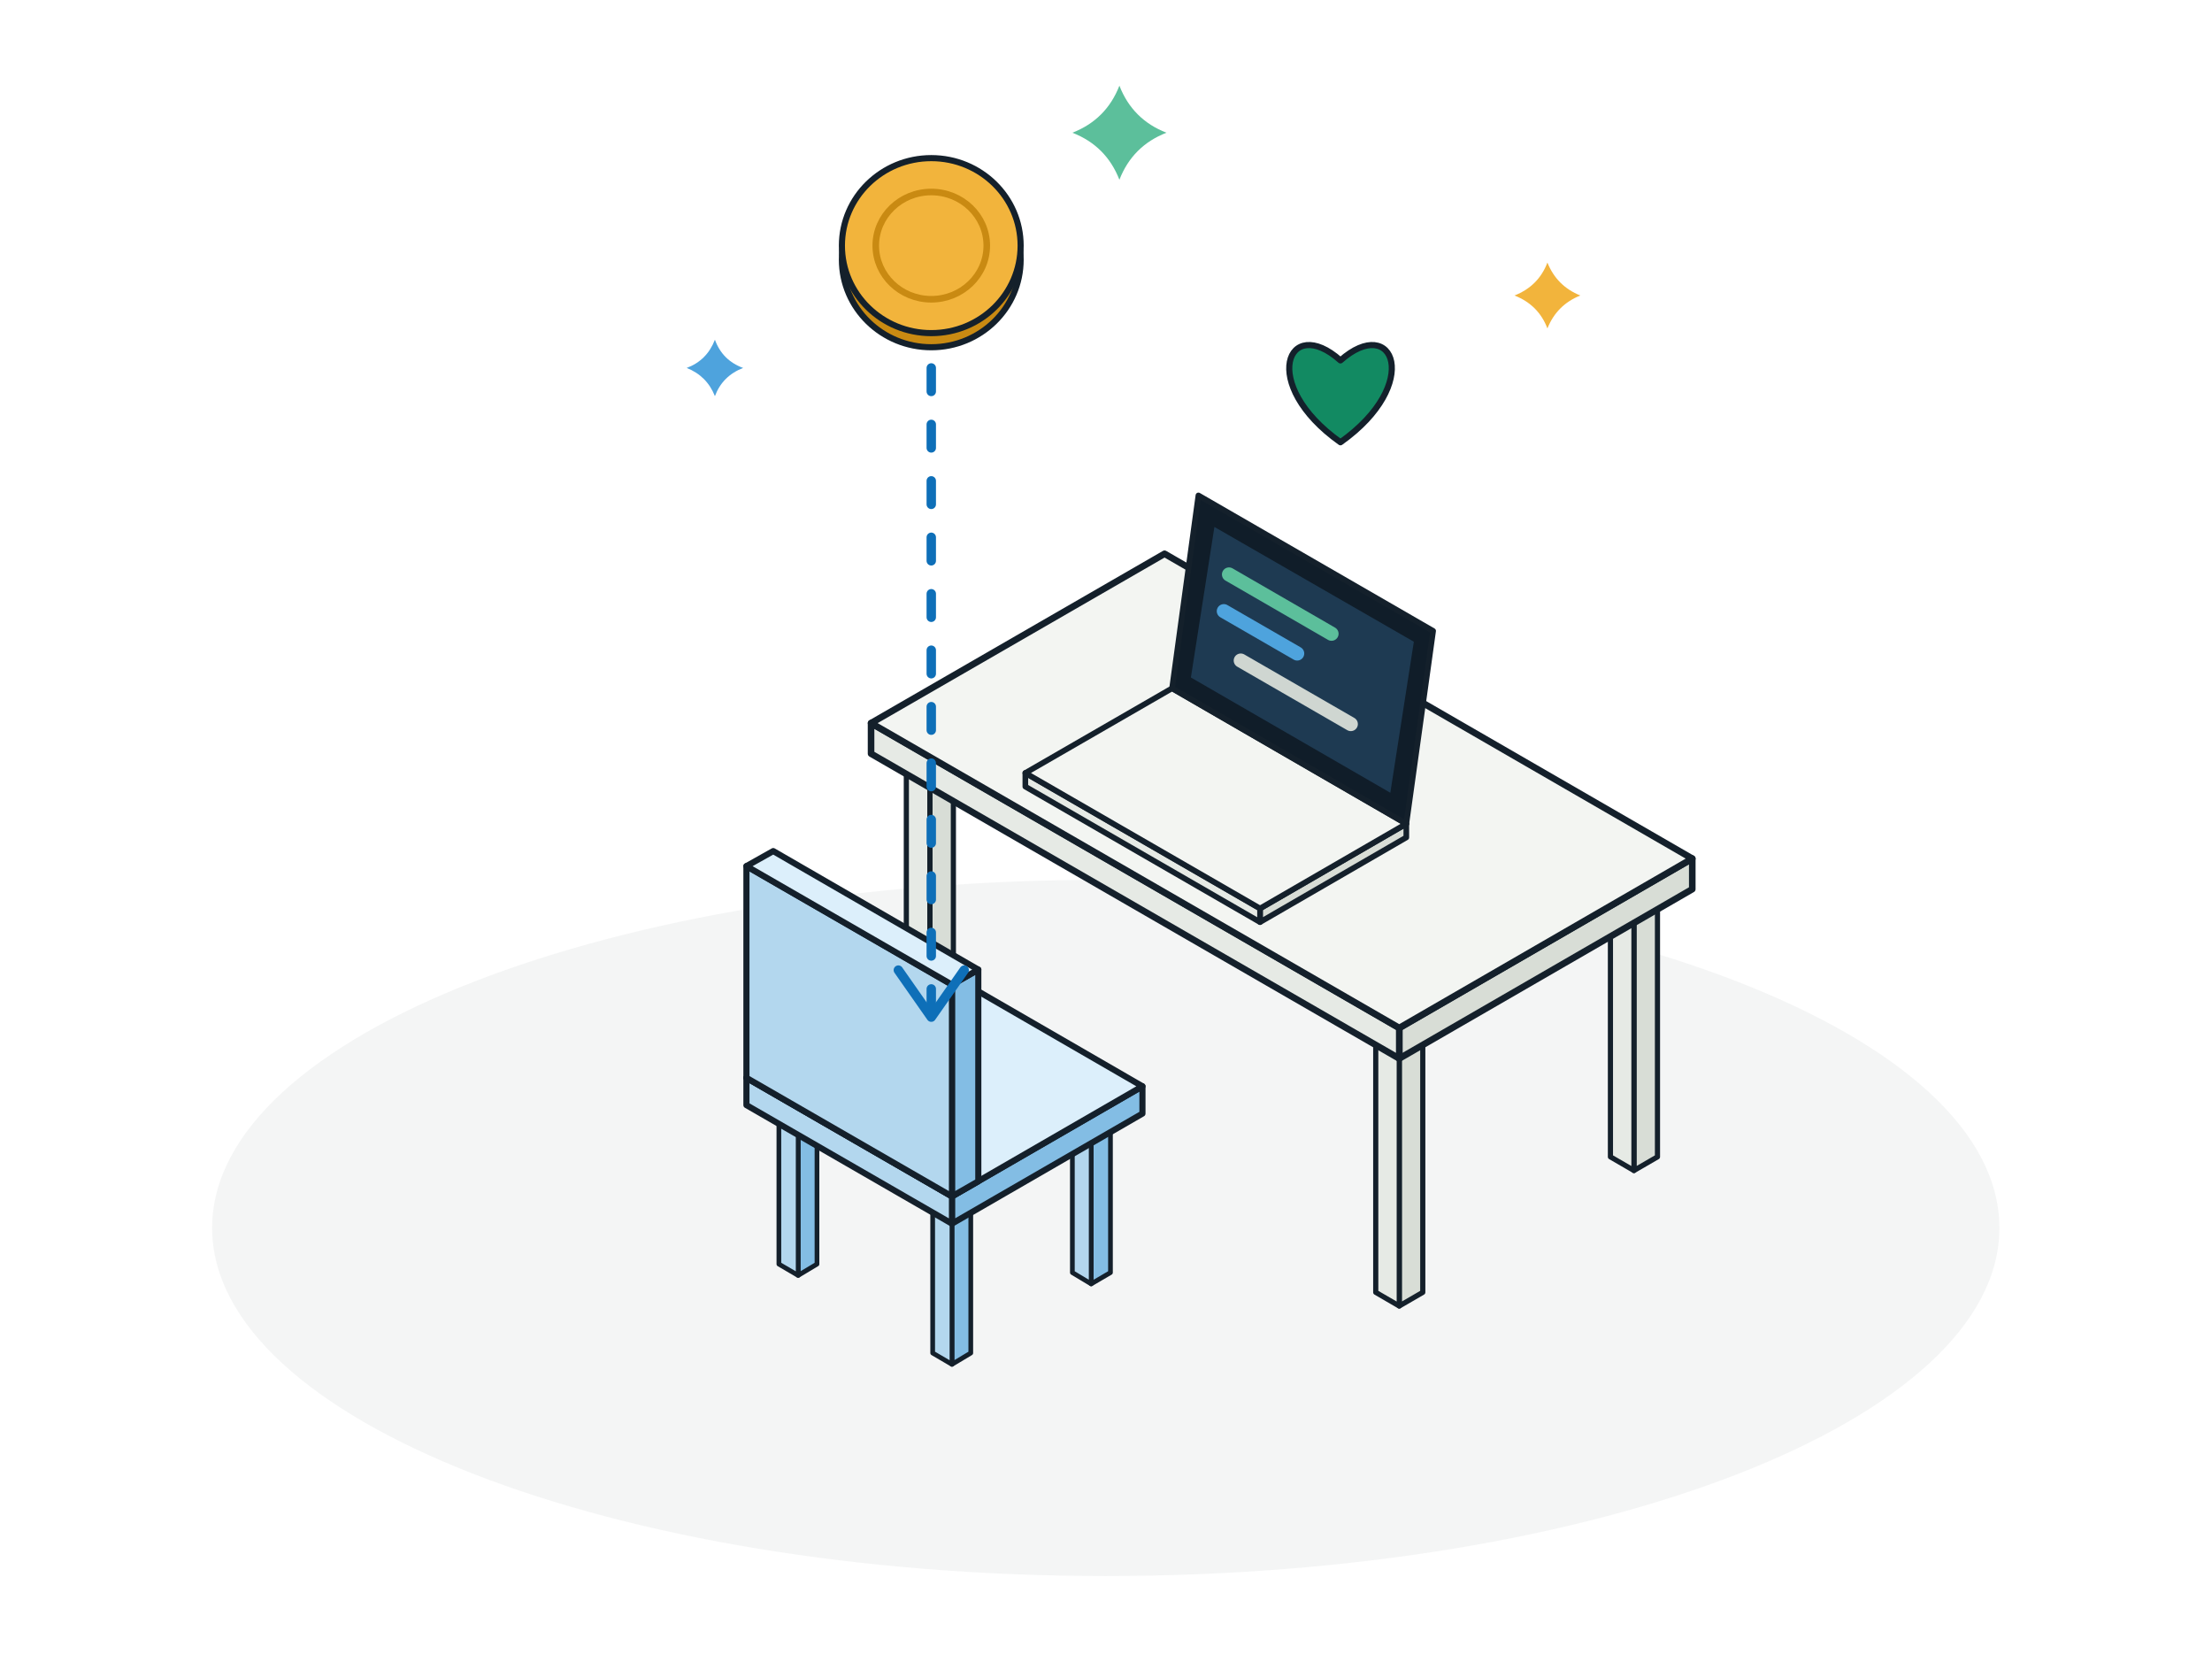
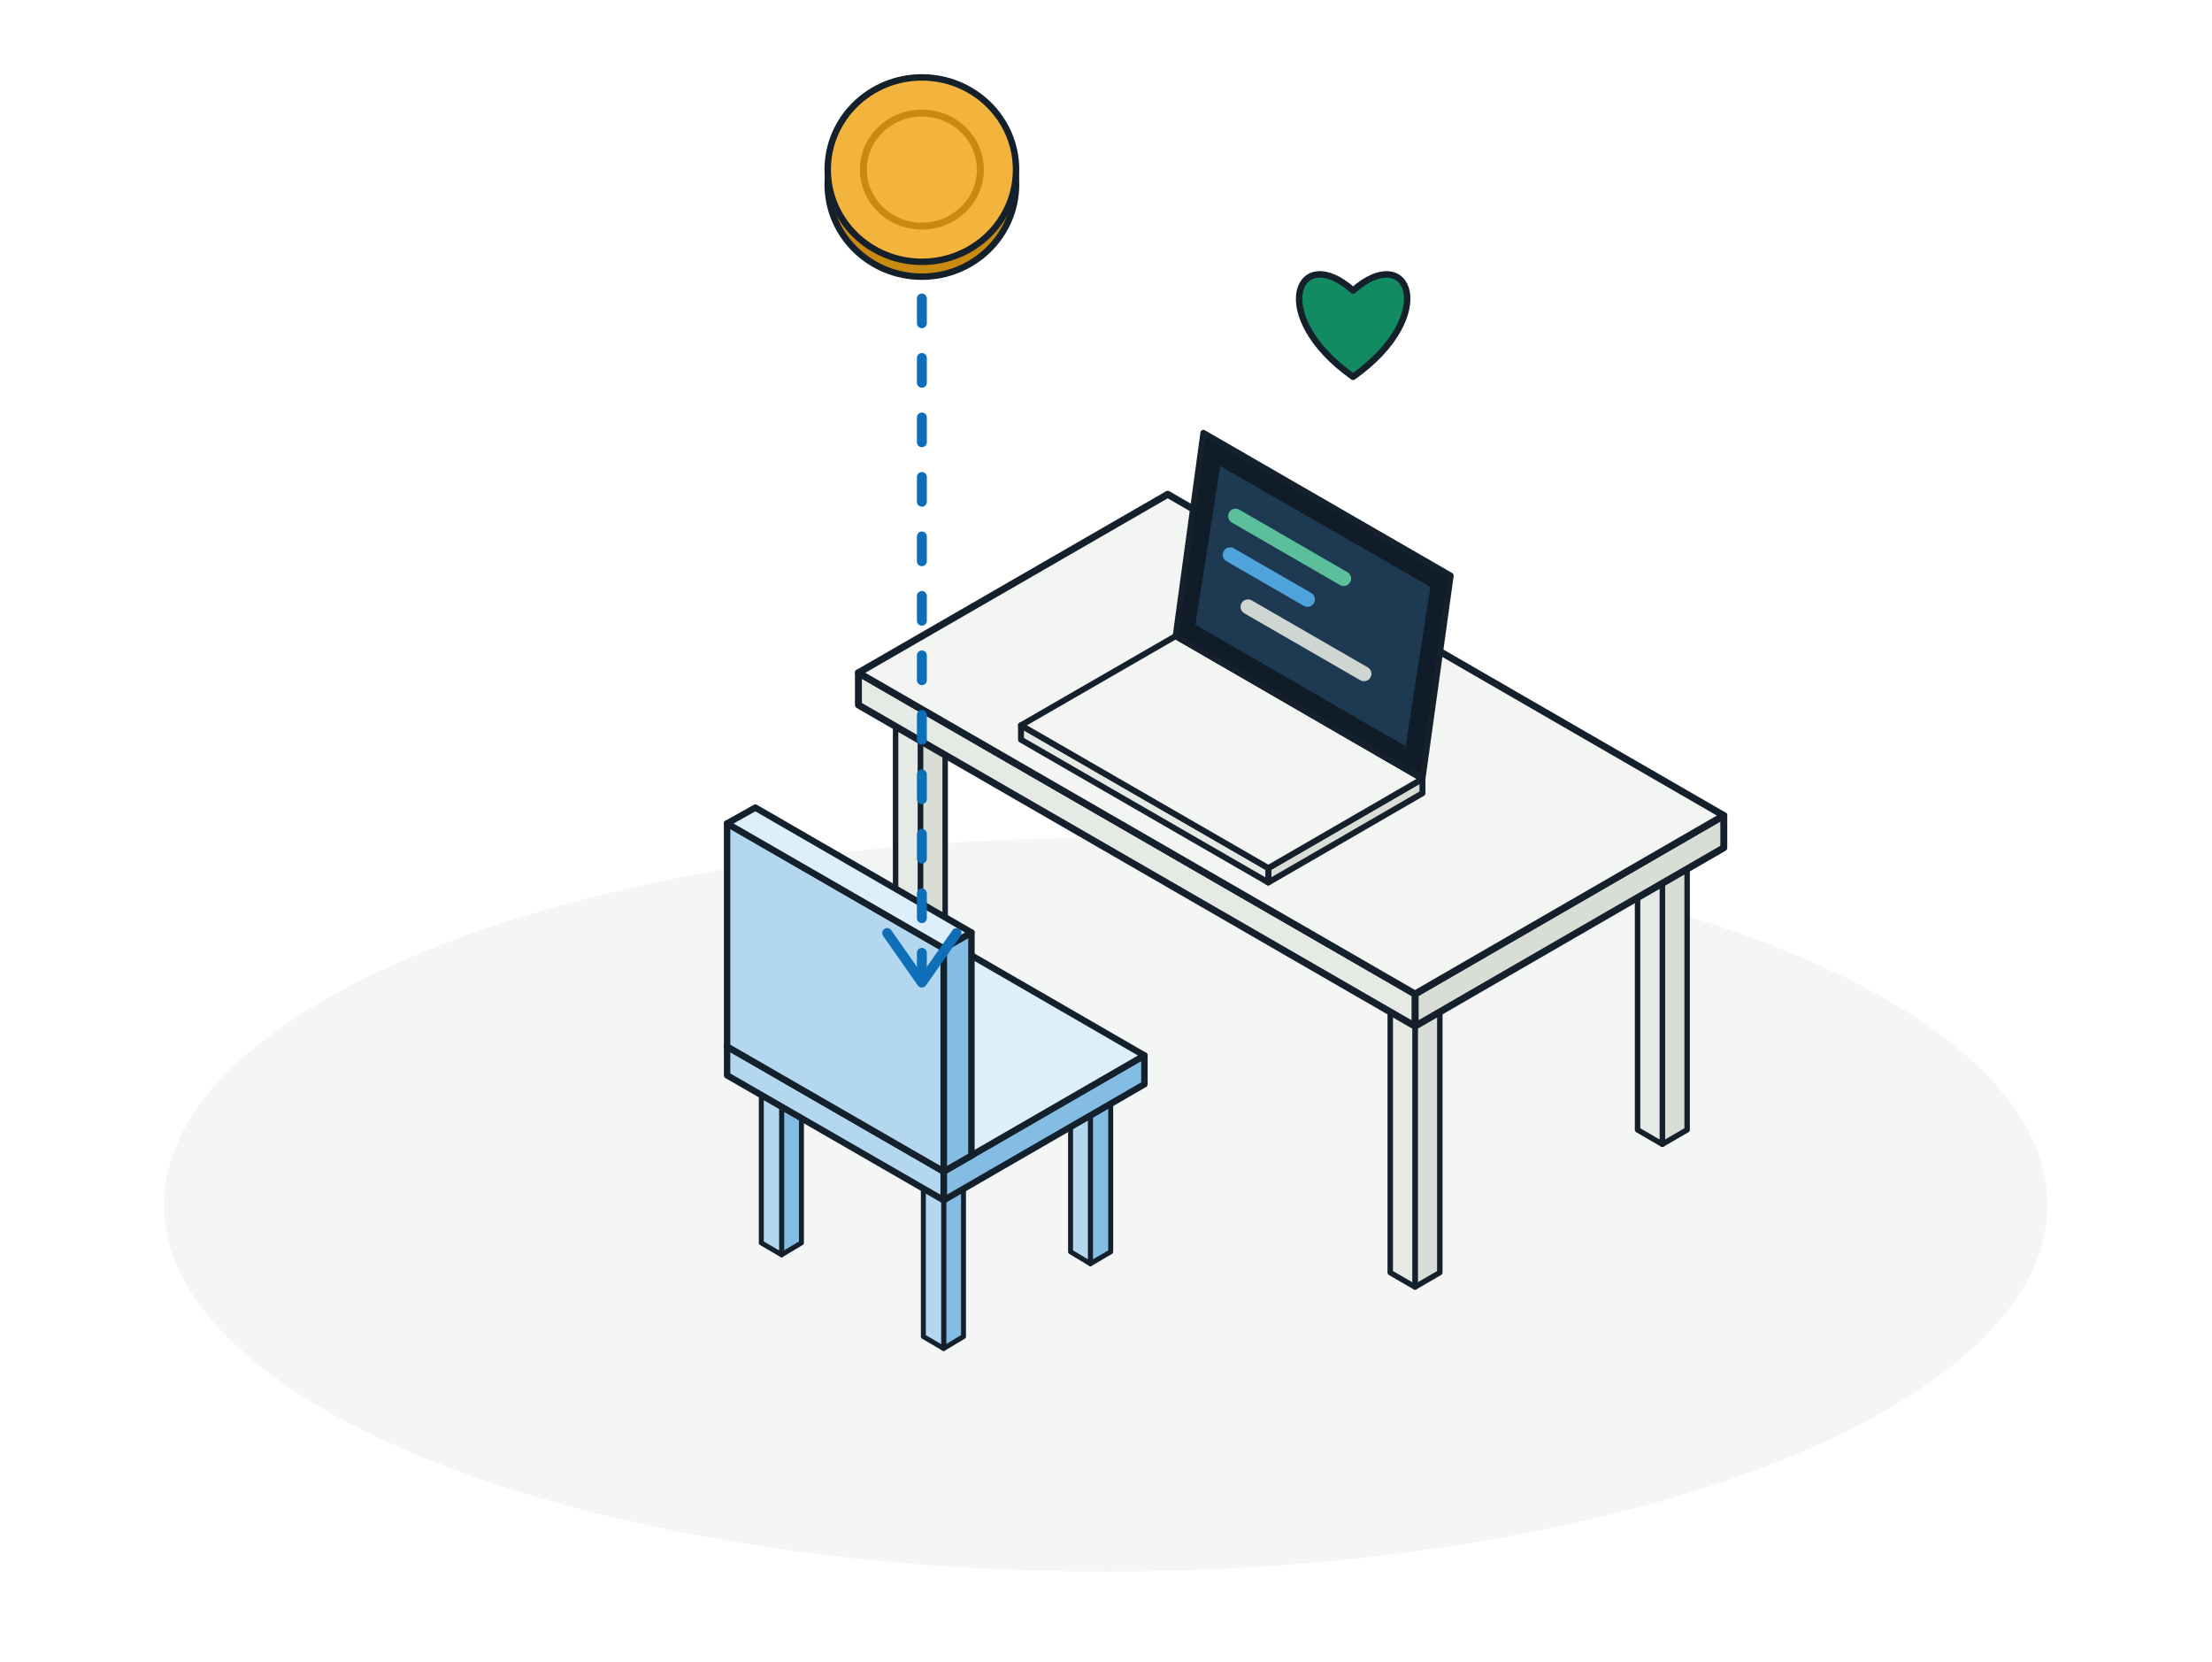
- <svg xmlns="http://www.w3.org/2000/svg" viewBox="12.4 -51.6 470.3 352.8" width="470" height="353" role="img" aria-label="A coin dropping into a student's seat at a desk">
+ <svg xmlns="http://www.w3.org/2000/svg" viewBox="24.4 -33.6 446.3 334.8" width="446" height="335" role="img" aria-label="A coin dropping into a student's seat at a desk">
  <ellipse cx="247.5" cy="209.2" rx="190" ry="74" fill="#14202b" fill-opacity="0.045" />
  <polygon points="265,78.9 260,81.8 260,139.4 265,136.5" fill="#d8ddd6" stroke="#14202b" stroke-width="1.1" stroke-linejoin="round" />
  <polygon points="255,78.9 260,81.8 260,139.4 255,136.5" fill="#e6eae5" stroke="#14202b" stroke-width="1.1" stroke-linejoin="round" />
  <polygon points="260,76 265,78.9 260,81.8 255,78.9" fill="#f3f5f2" stroke="#14202b" stroke-width="1.1" stroke-linejoin="round" />
  <polygon points="364.8,136.5 359.8,139.4 359.8,197 364.8,194.1" fill="#d8ddd6" stroke="#14202b" stroke-width="1.1" stroke-linejoin="round" />
  <polygon points="354.8,136.5 359.8,139.4 359.8,197 354.8,194.1" fill="#e6eae5" stroke="#14202b" stroke-width="1.1" stroke-linejoin="round" />
  <polygon points="359.8,133.6 364.8,136.5 359.8,139.4 354.8,136.5" fill="#f3f5f2" stroke="#14202b" stroke-width="1.1" stroke-linejoin="round" />
  <polygon points="215.1,107.7 210.1,110.6 210.1,168.2 215.1,165.3" fill="#d8ddd6" stroke="#14202b" stroke-width="1.1" stroke-linejoin="round" />
  <polygon points="205.1,107.7 210.1,110.6 210.1,168.2 205.1,165.3" fill="#e6eae5" stroke="#14202b" stroke-width="1.1" stroke-linejoin="round" />
  <polygon points="210.1,104.8 215.1,107.7 210.1,110.6 205.1,107.7" fill="#f3f5f2" stroke="#14202b" stroke-width="1.1" stroke-linejoin="round" />
  <polygon points="314.9,165.3 309.9,168.2 309.9,225.8 314.9,222.9" fill="#d8ddd6" stroke="#14202b" stroke-width="1.1" stroke-linejoin="round" />
  <polygon points="304.9,165.3 309.9,168.2 309.9,225.8 304.9,222.9" fill="#e6eae5" stroke="#14202b" stroke-width="1.1" stroke-linejoin="round" />
  <polygon points="309.9,162.4 314.9,165.3 309.9,168.2 304.9,165.3" fill="#f3f5f2" stroke="#14202b" stroke-width="1.1" stroke-linejoin="round" />
  <polygon points="372.2,130.7 309.9,166.7 309.9,173.2 372.2,137.2" fill="#d8ddd6" stroke="#14202b" stroke-width="1.4" stroke-linejoin="round" />
  <polygon points="197.6,101.9 309.9,166.7 309.9,173.2 197.6,108.4" fill="#e6eae5" stroke="#14202b" stroke-width="1.4" stroke-linejoin="round" />
  <polygon points="260,65.9 372.2,130.7 309.9,166.7 197.6,101.9" fill="#f3f5f2" stroke="#14202b" stroke-width="1.4" stroke-linejoin="round" />
  <polygon points="311.4,123.3 280.3,141.3 280.3,144.2 311.4,126.2" fill="#d8ddd6" stroke="#14202b" stroke-width="1.2" stroke-linejoin="round" />
  <polygon points="230.4,112.5 280.3,141.3 280.3,144.2 230.4,115.4" fill="#e6eae5" stroke="#14202b" stroke-width="1.2" stroke-linejoin="round" />
  <polygon points="261.6,94.5 311.4,123.3 280.3,141.3 230.4,112.5" fill="#f3f5f2" stroke="#14202b" stroke-width="1.2" stroke-linejoin="round" />
  <polygon points="261.6,94.5 311.4,123.3 317.1,82.3 267.2,53.5" fill="#101d29" stroke="#14202b" stroke-width="1.2" stroke-linejoin="round" />
  <polygon points="265.6,92.2 308,116.7 313,84.6 270.6,60.2" fill="#1e3a52" stroke="#14202b" stroke-width="0" stroke-linejoin="round" />
  <line x1="273.7" y1="70.3" x2="295.5" y2="82.9" stroke="#5cbf9b" stroke-width="3" stroke-linecap="round" />
  <line x1="272.6" y1="78.1" x2="288.2" y2="87.1" stroke="#4ea3dd" stroke-width="3" stroke-linecap="round" />
  <line x1="276.2" y1="88.6" x2="299.6" y2="102.1" stroke="#cfd6d1" stroke-width="3" stroke-linecap="round" />
  <polygon points="215.7,165.6 211.7,168 211.7,202.2 215.7,199.8" fill="#83bde4" stroke="#14202b" stroke-width="1.0" stroke-linejoin="round" />
  <polygon points="207.6,165.6 211.7,168 211.7,202.2 207.6,199.8" fill="#b3d7ee" stroke="#14202b" stroke-width="1.0" stroke-linejoin="round" />
  <polygon points="211.7,163.3 215.7,165.6 211.7,168 207.6,165.6" fill="#dceffb" stroke="#14202b" stroke-width="1.0" stroke-linejoin="round" />
  <polygon points="248.5,184.5 244.4,186.9 244.4,221.1 248.5,218.7" fill="#83bde4" stroke="#14202b" stroke-width="1.0" stroke-linejoin="round" />
  <polygon points="240.4,184.5 244.4,186.9 244.4,221.1 240.4,218.7" fill="#b3d7ee" stroke="#14202b" stroke-width="1.0" stroke-linejoin="round" />
  <polygon points="244.4,182.2 248.5,184.5 244.4,186.9 240.4,184.5" fill="#dceffb" stroke="#14202b" stroke-width="1.0" stroke-linejoin="round" />
  <polygon points="186.1,182.7 182.1,185.1 182.1,219.3 186.1,216.9" fill="#83bde4" stroke="#14202b" stroke-width="1.0" stroke-linejoin="round" />
  <polygon points="178,182.7 182.1,185.1 182.1,219.3 178,216.9" fill="#b3d7ee" stroke="#14202b" stroke-width="1.0" stroke-linejoin="round" />
  <polygon points="182.1,180.4 186.1,182.7 182.1,185.1 178,182.7" fill="#dceffb" stroke="#14202b" stroke-width="1.0" stroke-linejoin="round" />
  <polygon points="218.8,201.6 214.8,204 214.8,238.2 218.8,235.8" fill="#83bde4" stroke="#14202b" stroke-width="1.0" stroke-linejoin="round" />
  <polygon points="210.7,201.6 214.8,204 214.8,238.2 210.7,235.8" fill="#b3d7ee" stroke="#14202b" stroke-width="1.0" stroke-linejoin="round" />
  <polygon points="214.8,199.3 218.8,201.6 214.8,204 210.7,201.6" fill="#dceffb" stroke="#14202b" stroke-width="1.0" stroke-linejoin="round" />
  <polygon points="255.3,179.1 214.8,202.5 214.8,208.3 255.3,184.9" fill="#83bde4" stroke="#14202b" stroke-width="1.3" stroke-linejoin="round" />
  <polygon points="171.1,177.3 214.8,202.5 214.8,208.3 171.1,183.1" fill="#b3d7ee" stroke="#14202b" stroke-width="1.3" stroke-linejoin="round" />
  <polygon points="211.7,153.9 255.3,179.1 214.8,202.5 171.1,177.3" fill="#dceffb" stroke="#14202b" stroke-width="1.3" stroke-linejoin="round" />
  <polygon points="220.4,154.3 214.8,157.5 214.8,202.5 220.4,199.3" fill="#83bde4" stroke="#14202b" stroke-width="1.3" stroke-linejoin="round" />
  <polygon points="171.1,132.3 214.8,157.5 214.8,202.5 171.1,177.3" fill="#b3d7ee" stroke="#14202b" stroke-width="1.3" stroke-linejoin="round" />
  <polygon points="176.8,129.1 220.4,154.3 214.8,157.5 171.1,132.3" fill="#dceffb" stroke="#14202b" stroke-width="1.3" stroke-linejoin="round" />
  <path d="M210.4 26.4 V162.4" fill="none" stroke="#0e6fb8" stroke-width="2" stroke-dasharray="5 7" stroke-linecap="round" />
  <path d="M203.4 154.4 L210.4 164.4 L217.4 154.4" fill="none" stroke="#0e6fb8" stroke-width="2" stroke-linecap="round" stroke-linejoin="round" />
  <ellipse cx="210.4" cy="3.4" rx="19" ry="18.6" fill="#c98a12" stroke="#14202b" stroke-width="1.3" />
  <ellipse cx="210.4" cy="0.4" rx="19" ry="18.6" fill="#f2b43c" stroke="#14202b" stroke-width="1.3" />
  <ellipse cx="210.4" cy="0.4" rx="11.8" ry="11.4" fill="none" stroke="#c98a12" stroke-width="1.4" />
  <path d="M297.4 42.2 C 279.9 29.8, 286.2 14.8, 297.4 24.8 C 308.7 14.8, 314.9 29.8, 297.4 42.2 Z" fill="#128a62" stroke="#14202b" stroke-width="1.3" stroke-linejoin="round" />
-   <path d="M250.4 -33.6 Q253.2 -26.4 260.4 -23.6 Q253.2 -20.8 250.4 -13.6 Q247.6 -20.8 240.4 -23.6 Q247.6 -26.4 250.4 -33.6Z" fill="#5cbf9b" />
-   <path d="M341.4 4 Q343.4 9 348.4 11 Q343.4 13 341.4 18 Q339.5 13 334.4 11 Q339.5 9 341.4 4Z" fill="#f2b43c" />
-   <path d="M164.4 20.4 Q166 24.8 170.4 26.4 Q166 28.1 164.4 32.4 Q162.7 28.1 158.4 26.4 Q162.7 24.8 164.4 20.4Z" fill="#4ea3dd" />
</svg>
